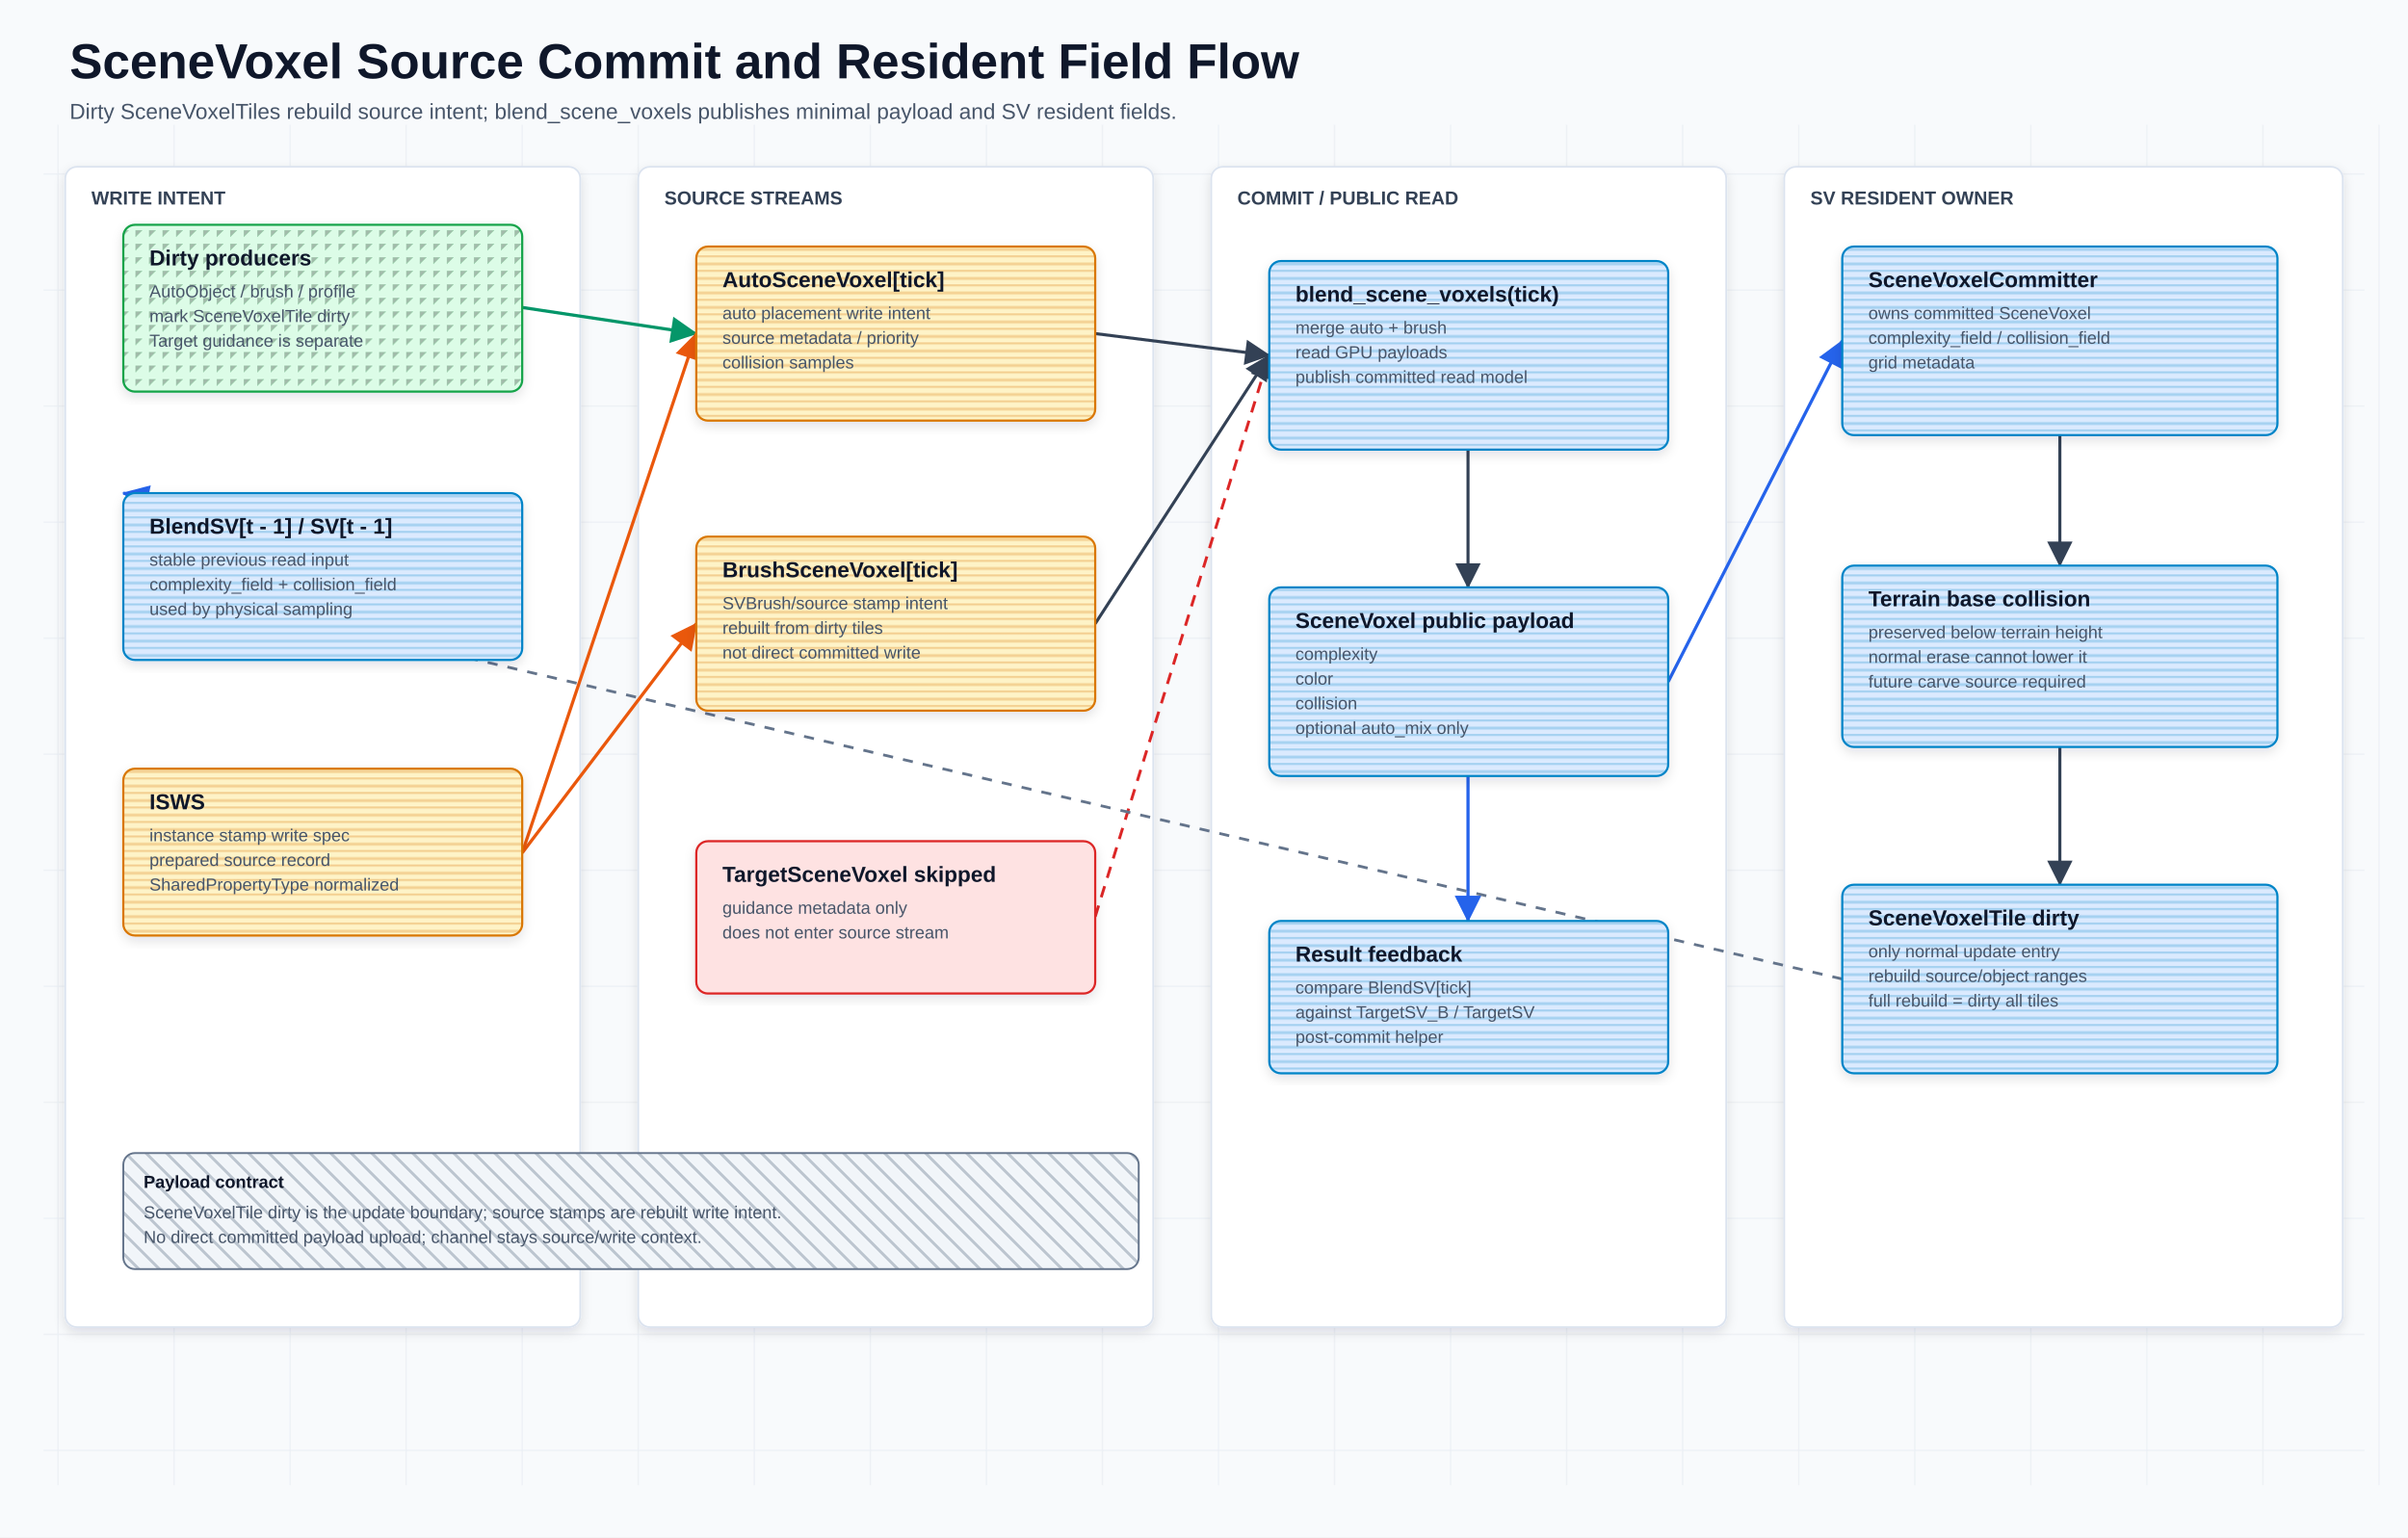
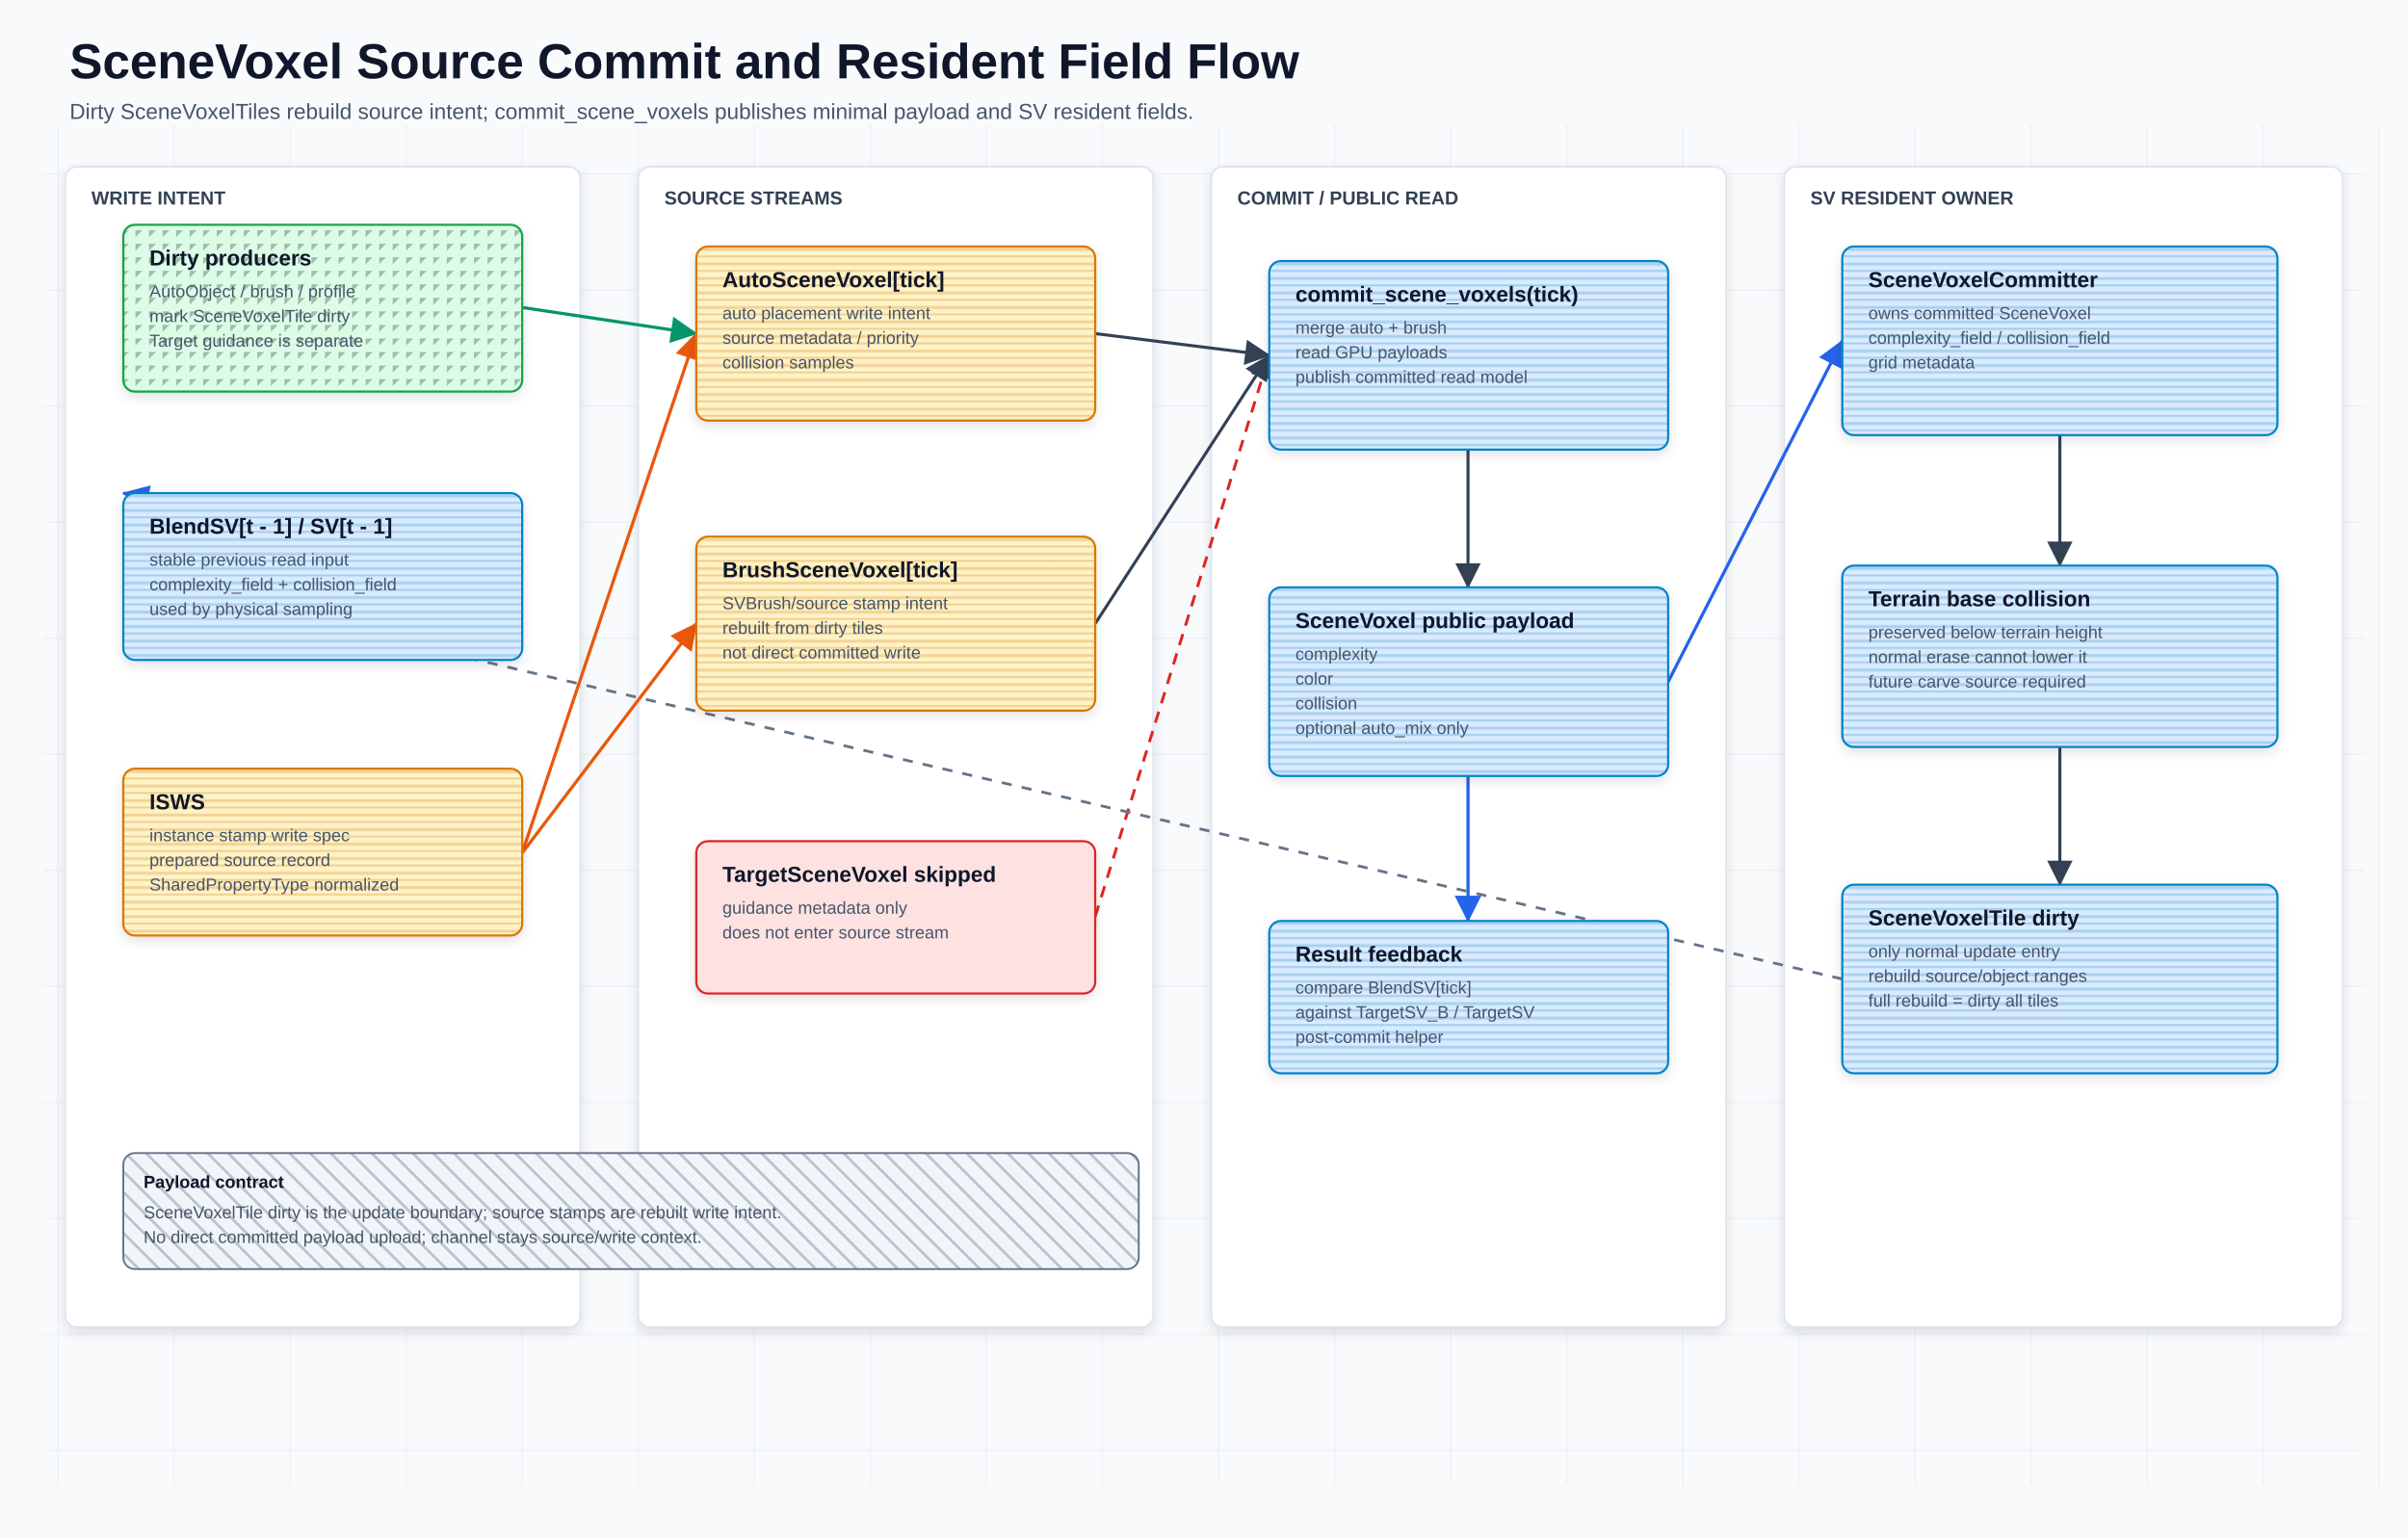
<svg xmlns="http://www.w3.org/2000/svg" width="1660" height="1060" viewBox="0 0 1660 1060" role="img" aria-labelledby="title desc">
  <defs>
    <marker id="arrow" viewBox="0 0 12 12" refX="10.5" refY="6" markerWidth="10" markerHeight="10" orient="auto">
      <path d="M1,1 L11,6 L1,11 Z" fill="#334155" />
    </marker>
    <marker id="arrow-blue" viewBox="0 0 12 12" refX="10.5" refY="6" markerWidth="10" markerHeight="10" orient="auto">
      <path d="M1,1 L11,6 L1,11 Z" fill="#2563eb" />
    </marker>
    <marker id="arrow-green" viewBox="0 0 12 12" refX="10.5" refY="6" markerWidth="10" markerHeight="10" orient="auto">
      <path d="M1,1 L11,6 L1,11 Z" fill="#059669" />
    </marker>
    <marker id="arrow-orange" viewBox="0 0 12 12" refX="10.5" refY="6" markerWidth="10" markerHeight="10" orient="auto">
      <path d="M1,1 L11,6 L1,11 Z" fill="#ea580c" />
    </marker>
    <filter id="shadow" x="-8%" y="-8%" width="116%" height="116%">
      <feDropShadow dx="0" dy="3" stdDeviation="4" flood-color="#0f172a" flood-opacity="0.12" />
    </filter>
    <pattern id="autoobject-dot-bg" patternUnits="userSpaceOnUse" width="12" height="12">
      <rect width="12" height="12" fill="#cffafe" />
      <circle cx="3" cy="3" r="1.25" fill="#0891b2" opacity="0.256" />
      <circle cx="9" cy="9" r="1.25" fill="#0891b2" opacity="0.256" />
    </pattern>
    <pattern id="descriptor-grid" patternUnits="userSpaceOnUse" width="9.333" height="9.333">
      <rect width="9.333" height="9.333" fill="#dcfce7" />
      <path d="M4.667 0H0V4.667" stroke="#16a34a" stroke-width="0.333" opacity="0.258" />
      <path d="M0 4.667L4.667 0" stroke="#16a34a" stroke-width="0.333" opacity="0.258" />
    </pattern>
    <pattern id="sv-stripe-blue" patternUnits="userSpaceOnUse" width="10" height="10">
      <rect width="10" height="10" fill="#dbeafe" />
      <rect y="1" width="10" height="2" fill="#0284c7" opacity="0.235" />
      <rect y="6" width="10" height="1.5" fill="#0284c7" opacity="0.235" />
    </pattern>
    <pattern id="sv-stripe-amber" patternUnits="userSpaceOnUse" width="10" height="10">
      <rect width="10" height="10" fill="#fef3c7" />
      <rect y="1" width="10" height="2" fill="#d97706" opacity="0.264" />
      <rect y="6" width="10" height="1.5" fill="#d97706" opacity="0.264" />
    </pattern>
    <pattern id="note-hatch" patternUnits="userSpaceOnUse" width="10" height="10" patternTransform="rotate(45)">
      <rect width="10" height="10" fill="#f1f5f9" />
      <rect x="0" y="0" width="10" height="2" fill="#64748b" opacity="0.362" />
    </pattern>
  </defs>
  <style>
    :root { color-scheme: light; }
    .bg { fill: #f8fafc; }
    .grid { stroke: #e2e8f0; stroke-width: 1; opacity: 0.7; }
    .title { fill: #0f172a; font: 700 34px "Segoe UI", "Microsoft YaHei", Arial, sans-serif; letter-spacing: 0; }
    .subtitle { fill: #475569; font: 500 15px "Segoe UI", "Microsoft YaHei", Arial, sans-serif; letter-spacing: 0; }
    .lane-title { fill: #334155; font: 700 13px "Segoe UI", "Microsoft YaHei", Arial, sans-serif; letter-spacing: 0; }
    .node-title { fill: #0f172a; font: 700 15px "Segoe UI", "Microsoft YaHei", Arial, sans-serif; letter-spacing: 0; }
    .small { fill: #475569; font: 500 12px "Segoe UI", "Microsoft YaHei", Arial, sans-serif; letter-spacing: 0; }
    .mono { fill: #334155; font: 600 11px Consolas, "Cascadia Mono", monospace; letter-spacing: 0; }
    .note-text { fill: #0f172a; font: 600 12px "Segoe UI", "Microsoft YaHei", Arial, sans-serif; letter-spacing: 0; }
    .lane { fill: #ffffff; stroke: #dbe3ef; stroke-width: 1.2; filter: url(#shadow); }
    .node { stroke-width: 1.5; filter: url(#shadow); }
    .edge { stroke: #334155; stroke-width: 2.1; fill: none; marker-end: url(#arrow); }
    .edge-blue { stroke: #2563eb; stroke-width: 2.2; fill: none; marker-end: url(#arrow-blue); }
    .edge-green { stroke: #059669; stroke-width: 2.2; fill: none; marker-end: url(#arrow-green); }
    .edge-orange { stroke: #ea580c; stroke-width: 2.2; fill: none; marker-end: url(#arrow-orange); }
    .edge-dash { stroke: #64748b; stroke-width: 1.9; fill: none; stroke-dasharray: 7 7; marker-end: url(#arrow); }
    .edge-warn { stroke: #dc2626; stroke-width: 2; fill: none; stroke-dasharray: 8 6; marker-end: url(#arrow); }
  </style>
  <rect class="bg" x="0" y="0" width="1660" height="1060" />
  <g opacity="0.65">
    <line class="grid" x1="40" y1="86" x2="40" y2="1024" />
    <line class="grid" x1="120" y1="86" x2="120" y2="1024" />
    <line class="grid" x1="200" y1="86" x2="200" y2="1024" />
    <line class="grid" x1="280" y1="86" x2="280" y2="1024" />
    <line class="grid" x1="360" y1="86" x2="360" y2="1024" />
    <line class="grid" x1="440" y1="86" x2="440" y2="1024" />
    <line class="grid" x1="520" y1="86" x2="520" y2="1024" />
    <line class="grid" x1="600" y1="86" x2="600" y2="1024" />
    <line class="grid" x1="680" y1="86" x2="680" y2="1024" />
    <line class="grid" x1="760" y1="86" x2="760" y2="1024" />
    <line class="grid" x1="840" y1="86" x2="840" y2="1024" />
    <line class="grid" x1="920" y1="86" x2="920" y2="1024" />
    <line class="grid" x1="1000" y1="86" x2="1000" y2="1024" />
    <line class="grid" x1="1080" y1="86" x2="1080" y2="1024" />
    <line class="grid" x1="1160" y1="86" x2="1160" y2="1024" />
    <line class="grid" x1="1240" y1="86" x2="1240" y2="1024" />
    <line class="grid" x1="1320" y1="86" x2="1320" y2="1024" />
    <line class="grid" x1="1400" y1="86" x2="1400" y2="1024" />
    <line class="grid" x1="1480" y1="86" x2="1480" y2="1024" />
    <line class="grid" x1="1560" y1="86" x2="1560" y2="1024" />
    <line class="grid" x1="1640" y1="86" x2="1640" y2="1024" />
    <line class="grid" x1="30" y1="120" x2="1630" y2="120" />
    <line class="grid" x1="30" y1="200" x2="1630" y2="200" />
    <line class="grid" x1="30" y1="280" x2="1630" y2="280" />
    <line class="grid" x1="30" y1="360" x2="1630" y2="360" />
    <line class="grid" x1="30" y1="440" x2="1630" y2="440" />
    <line class="grid" x1="30" y1="520" x2="1630" y2="520" />
    <line class="grid" x1="30" y1="600" x2="1630" y2="600" />
    <line class="grid" x1="30" y1="680" x2="1630" y2="680" />
    <line class="grid" x1="30" y1="760" x2="1630" y2="760" />
    <line class="grid" x1="30" y1="840" x2="1630" y2="840" />
    <line class="grid" x1="30" y1="920" x2="1630" y2="920" />
    <line class="grid" x1="30" y1="1000" x2="1630" y2="1000" />
  </g>
  <text class="title" x="48" y="54">SceneVoxel Source Commit and Resident Field Flow</text>
-   <text class="subtitle" x="48" y="82">Dirty SceneVoxelTiles rebuild source intent; blend_scene_voxels publishes minimal payload and SV resident fields.</text>
+   <text class="subtitle" x="48" y="82">Dirty SceneVoxelTiles rebuild source intent; commit_scene_voxels publishes minimal payload and SV resident fields.</text>
  <g>
    <rect class="lane" x="45" y="115" width="355" height="800" rx="8" />
    <text class="lane-title" x="63" y="141">WRITE INTENT</text>
    <rect class="lane" x="440" y="115" width="355" height="800" rx="8" />
    <text class="lane-title" x="458" y="141">SOURCE STREAMS</text>
    <rect class="lane" x="835" y="115" width="355" height="800" rx="8" />
    <text class="lane-title" x="853" y="141">COMMIT / PUBLIC READ</text>
    <rect class="lane" x="1230" y="115" width="385" height="800" rx="8" />
    <text class="lane-title" x="1248" y="141">SV RESIDENT OWNER</text>
  </g>
  <g>
    <path class="edge-green" d="M 360 212 L 480 230" />
    <path class="edge-orange" d="M 360 588 L 480 230" />
    <path class="edge-orange" d="M 360 588 L 480 430" />
    <path class="edge" d="M 755 230 L 875 245" />
    <path class="edge" d="M 755 430 L 875 245" />
    <path class="edge-warn" d="M 755 632 L 875 245" />
    <path class="edge" d="M 1012 310 L 1012 405" />
    <path class="edge-blue" d="M 1012 535 L 1012 635" />
    <path class="edge-blue" d="M 1150 470 L 1270 235" />
    <path class="edge" d="M 1420 300 L 1420 390" />
    <path class="edge" d="M 1420 515 L 1420 610" />
    <path class="edge-dash" d="M 1270 675 L 85 398" />
    <text class="mono" x="610" y="820">next tick read input</text>
    <path class="edge-blue" d="M 360 398 L 85 340" />
  </g>
  <g>
    <g id="descriptor-/-brush-edit">
      <rect class="node" x="85" y="155" width="275" height="115" rx="8" fill="url(#descriptor-grid)" stroke="#16a34a" />
      <text class="node-title" x="103" y="183">Dirty producers</text>
      <text class="small">
        <tspan x="103" y="205">AutoObject / brush / profile</tspan>
        <tspan x="103" y="222">mark SceneVoxelTile dirty</tspan>
        <tspan x="103" y="239">Target guidance is separate</tspan>
      </text>
    </g>
    <g id="blendsv[t---1]-/-sv[t---1]">
      <rect class="node" x="85" y="340" width="275" height="115" rx="8" fill="url(#sv-stripe-blue)" stroke="#0284c7" />
      <text class="node-title" x="103" y="368">BlendSV[t - 1] / SV[t - 1]</text>
      <text class="small">
        <tspan x="103" y="390">stable previous read input</tspan>
        <tspan x="103" y="407">complexity_field + collision_field</tspan>
        <tspan x="103" y="424">used by physical sampling</tspan>
      </text>
    </g>
    <g id="instance_stamp_write_spec">
      <rect class="node" x="85" y="530" width="275" height="115" rx="8" fill="url(#sv-stripe-amber)" stroke="#d97706" />
      <text class="node-title" x="103" y="558">ISWS</text>
      <text class="small">
        <tspan x="103" y="580">instance stamp write spec</tspan>
        <tspan x="103" y="597">prepared source record</tspan>
        <tspan x="103" y="614">SharedPropertyType normalized</tspan>
      </text>
    </g>
    <g id="autoscenevoxel[tick]">
      <rect class="node" x="480" y="170" width="275" height="120" rx="8" fill="url(#sv-stripe-amber)" stroke="#d97706" />
      <text class="node-title" x="498" y="198">AutoSceneVoxel[tick]</text>
      <text class="small">
        <tspan x="498" y="220">auto placement write intent</tspan>
        <tspan x="498" y="237">source metadata / priority</tspan>
        <tspan x="498" y="254">collision samples</tspan>
      </text>
    </g>
    <g id="brushscenevoxel[tick]">
      <rect class="node" x="480" y="370" width="275" height="120" rx="8" fill="url(#sv-stripe-amber)" stroke="#d97706" />
      <text class="node-title" x="498" y="398">BrushSceneVoxel[tick]</text>
      <text class="small">
        <tspan x="498" y="420">SVBrush/source stamp intent</tspan>
        <tspan x="498" y="437">rebuilt from dirty tiles</tspan>
        <tspan x="498" y="454">not direct committed write</tspan>
      </text>
    </g>
    <g id="targetscenevoxel-skipped">
      <rect class="node" x="480" y="580" width="275" height="105" rx="8" fill="#fee2e2" stroke="#dc2626" />
      <text class="node-title" x="498" y="608">TargetSceneVoxel skipped</text>
      <text class="small">
        <tspan x="498" y="630">guidance metadata only</tspan>
        <tspan x="498" y="647">does not enter source stream</tspan>
      </text>
    </g>
-     <g id="blend_scene_voxels(tick)">
+     <g id="commit_scene_voxels(tick)">
      <rect class="node" x="875" y="180" width="275" height="130" rx="8" fill="url(#sv-stripe-blue)" stroke="#0284c7" />
-       <text class="node-title" x="893" y="208">blend_scene_voxels(tick)</text>
+       <text class="node-title" x="893" y="208">commit_scene_voxels(tick)</text>
      <text class="small">
        <tspan x="893" y="230">merge auto + brush</tspan>
        <tspan x="893" y="247">read GPU payloads</tspan>
        <tspan x="893" y="264">publish committed read model</tspan>
      </text>
    </g>
    <g id="scenevoxel-public-payload">
      <rect class="node" x="875" y="405" width="275" height="130" rx="8" fill="url(#sv-stripe-blue)" stroke="#0284c7" />
      <text class="node-title" x="893" y="433">SceneVoxel public payload</text>
      <text class="small">
        <tspan x="893" y="455">complexity</tspan>
        <tspan x="893" y="472">color</tspan>
        <tspan x="893" y="489">collision</tspan>
        <tspan x="893" y="506">optional auto_mix only</tspan>
      </text>
    </g>
    <g id="result-feedback">
      <rect class="node" x="875" y="635" width="275" height="105" rx="8" fill="url(#sv-stripe-blue)" stroke="#0284c7" />
      <text class="node-title" x="893" y="663">Result feedback</text>
      <text class="small">
        <tspan x="893" y="685">compare BlendSV[tick]</tspan>
        <tspan x="893" y="702">against TargetSV_B / TargetSV</tspan>
        <tspan x="893" y="719">post-commit helper</tspan>
      </text>
    </g>
    <g id="scenevoxelcommitter">
      <rect class="node" x="1270" y="170" width="300" height="130" rx="8" fill="url(#sv-stripe-blue)" stroke="#0284c7" />
      <text class="node-title" x="1288" y="198">SceneVoxelCommitter</text>
      <text class="small">
        <tspan x="1288" y="220">owns committed SceneVoxel</tspan>
        <tspan x="1288" y="237">complexity_field / collision_field</tspan>
        <tspan x="1288" y="254">grid metadata</tspan>
      </text>
    </g>
    <g id="terrain-base-collision">
      <rect class="node" x="1270" y="390" width="300" height="125" rx="8" fill="url(#sv-stripe-blue)" stroke="#0284c7" />
      <text class="node-title" x="1288" y="418">Terrain base collision</text>
      <text class="small">
        <tspan x="1288" y="440">preserved below terrain height</tspan>
        <tspan x="1288" y="457">normal erase cannot lower it</tspan>
        <tspan x="1288" y="474">future carve source required</tspan>
      </text>
    </g>
    <g id="dirty-regions-/-tiles">
      <rect class="node" x="1270" y="610" width="300" height="130" rx="8" fill="url(#sv-stripe-blue)" stroke="#0284c7" />
      <text class="node-title" x="1288" y="638">SceneVoxelTile dirty</text>
      <text class="small">
        <tspan x="1288" y="660">only normal update entry</tspan>
        <tspan x="1288" y="677">rebuild source/object ranges</tspan>
        <tspan x="1288" y="694">full rebuild = dirty all tiles</tspan>
      </text>
    </g>
  </g>
  <g>
    <g>
      <rect x="85" y="795" width="700" height="80" rx="8" fill="url(#note-hatch)" stroke="#64748b" stroke-width="1.3" />
      <text class="note-text" x="99" y="819">Payload contract</text>
      <text class="small">
        <tspan x="99" y="840">SceneVoxelTile dirty is the update boundary; source stamps are rebuilt write intent.</tspan>
        <tspan x="99" y="857">No direct committed payload upload; channel stays source/write context.</tspan>
      </text>
    </g>
  </g>
</svg>
